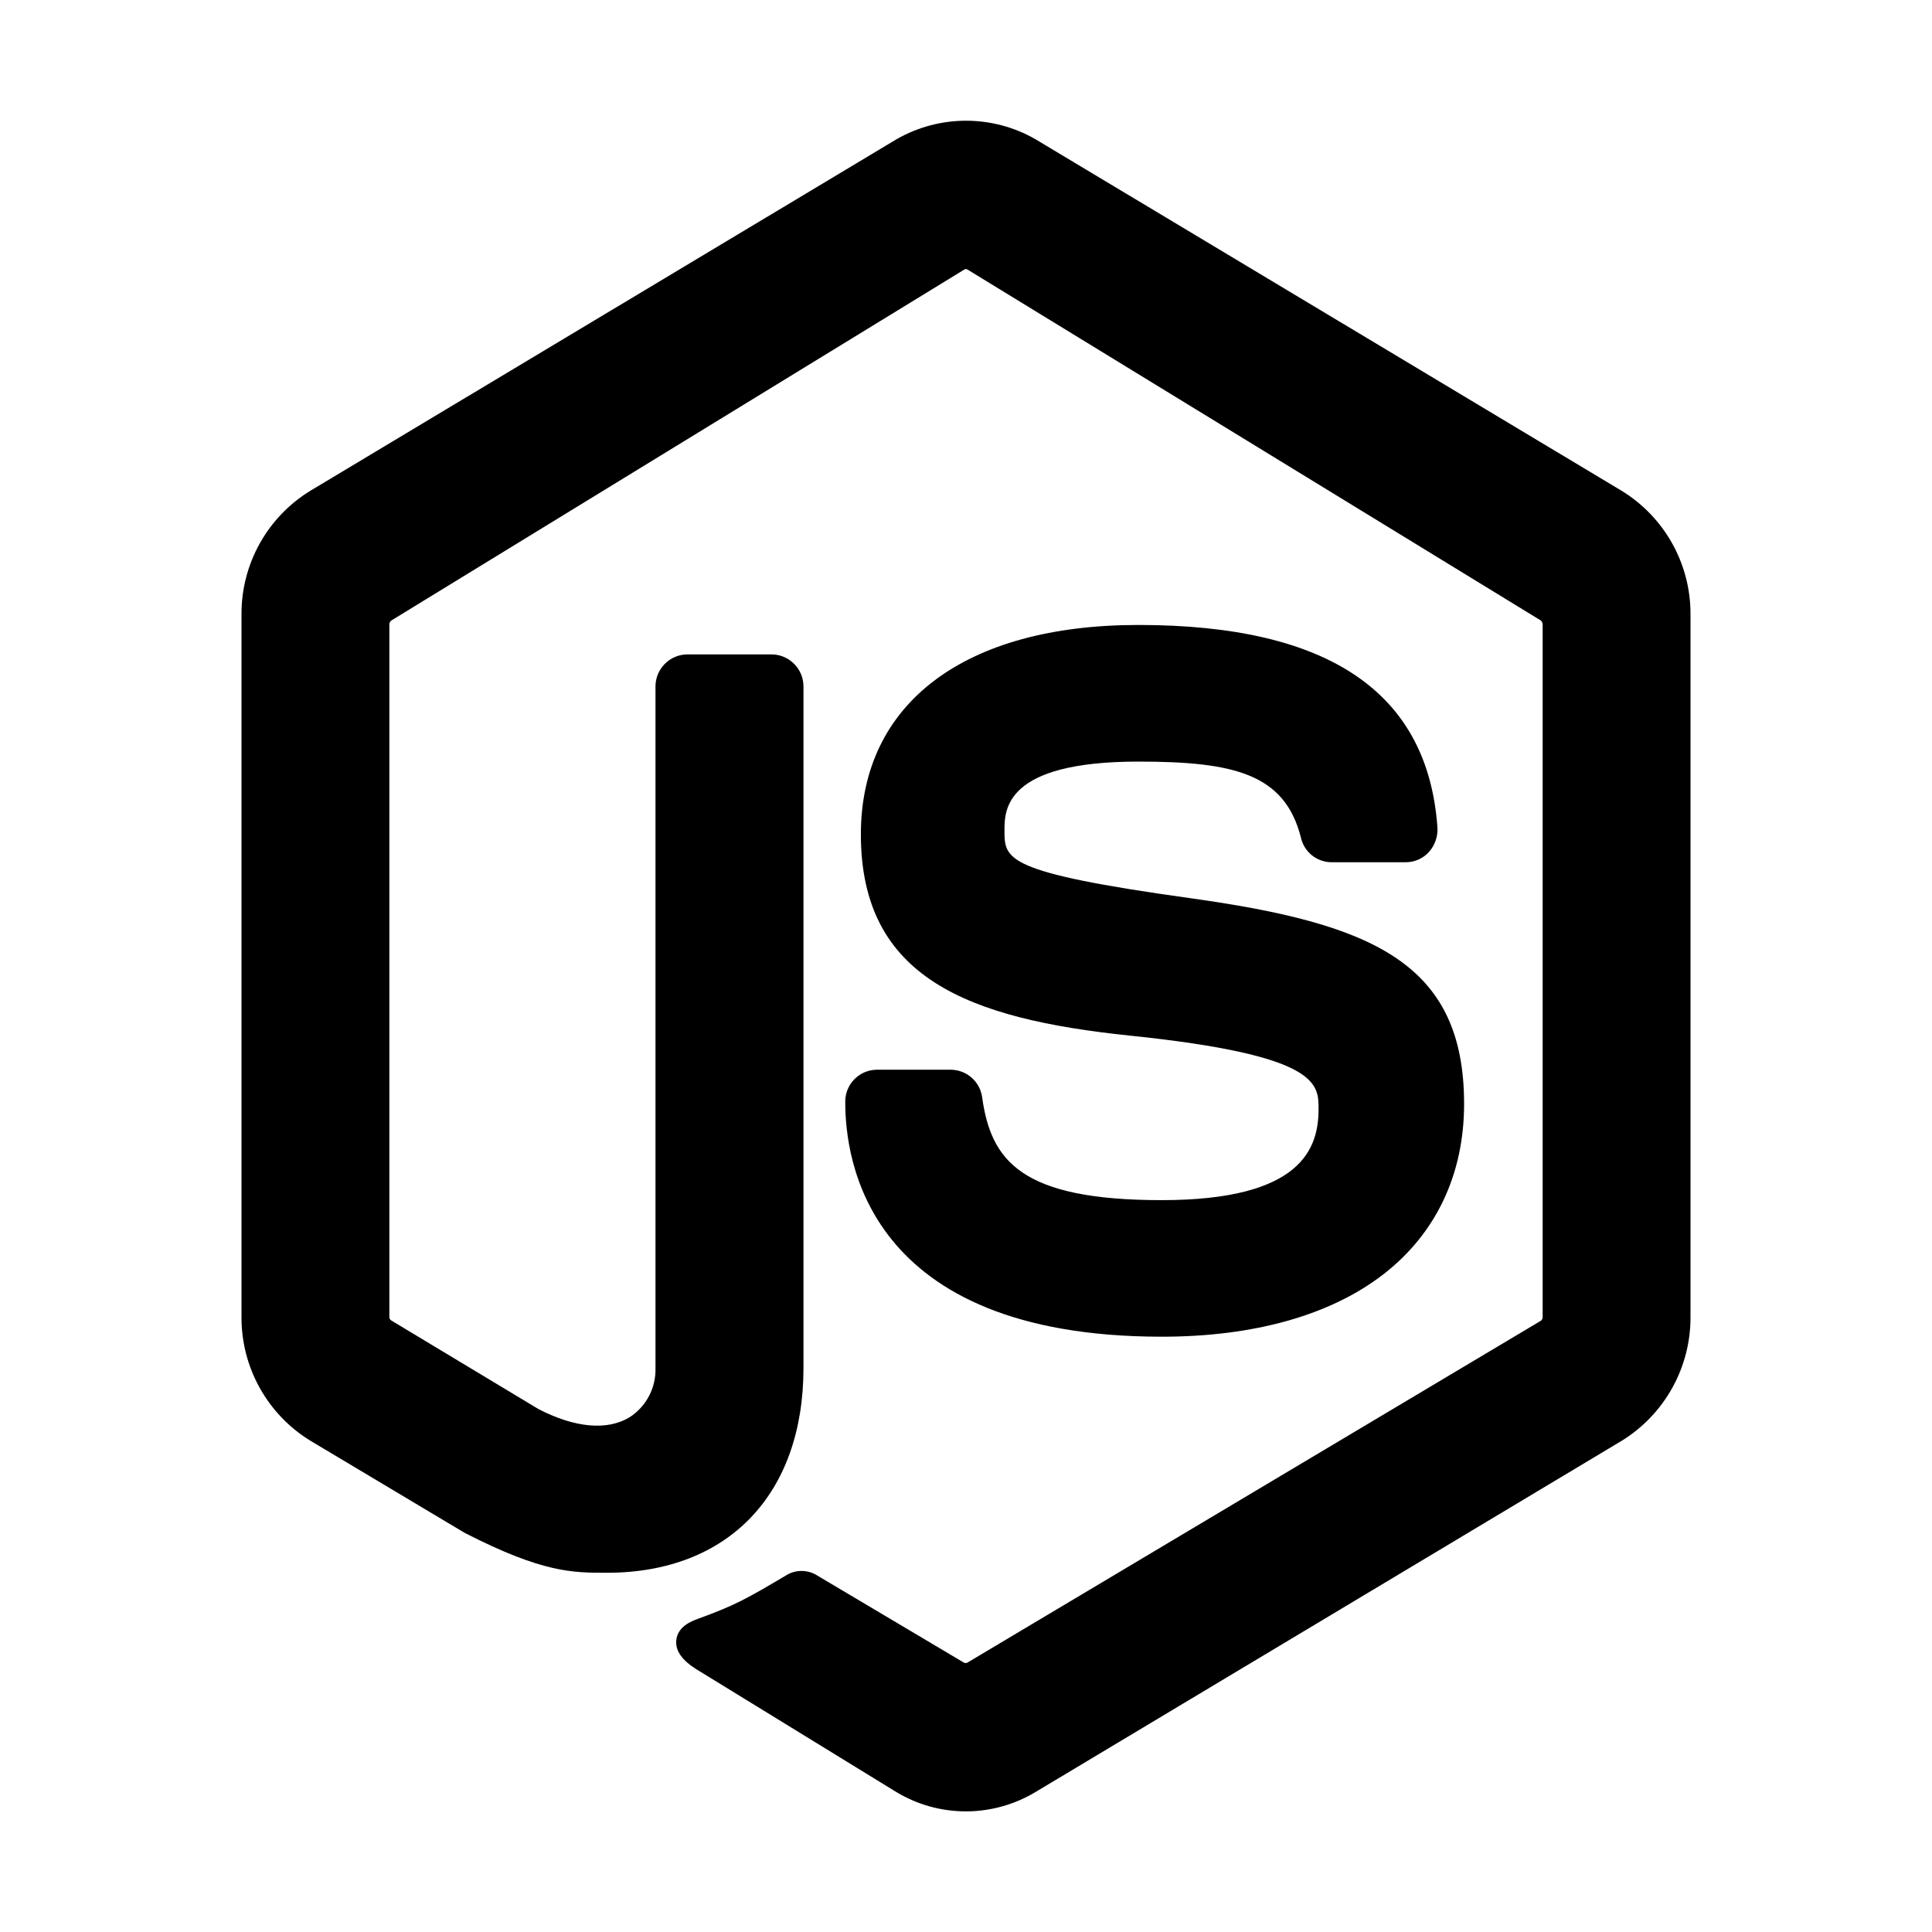
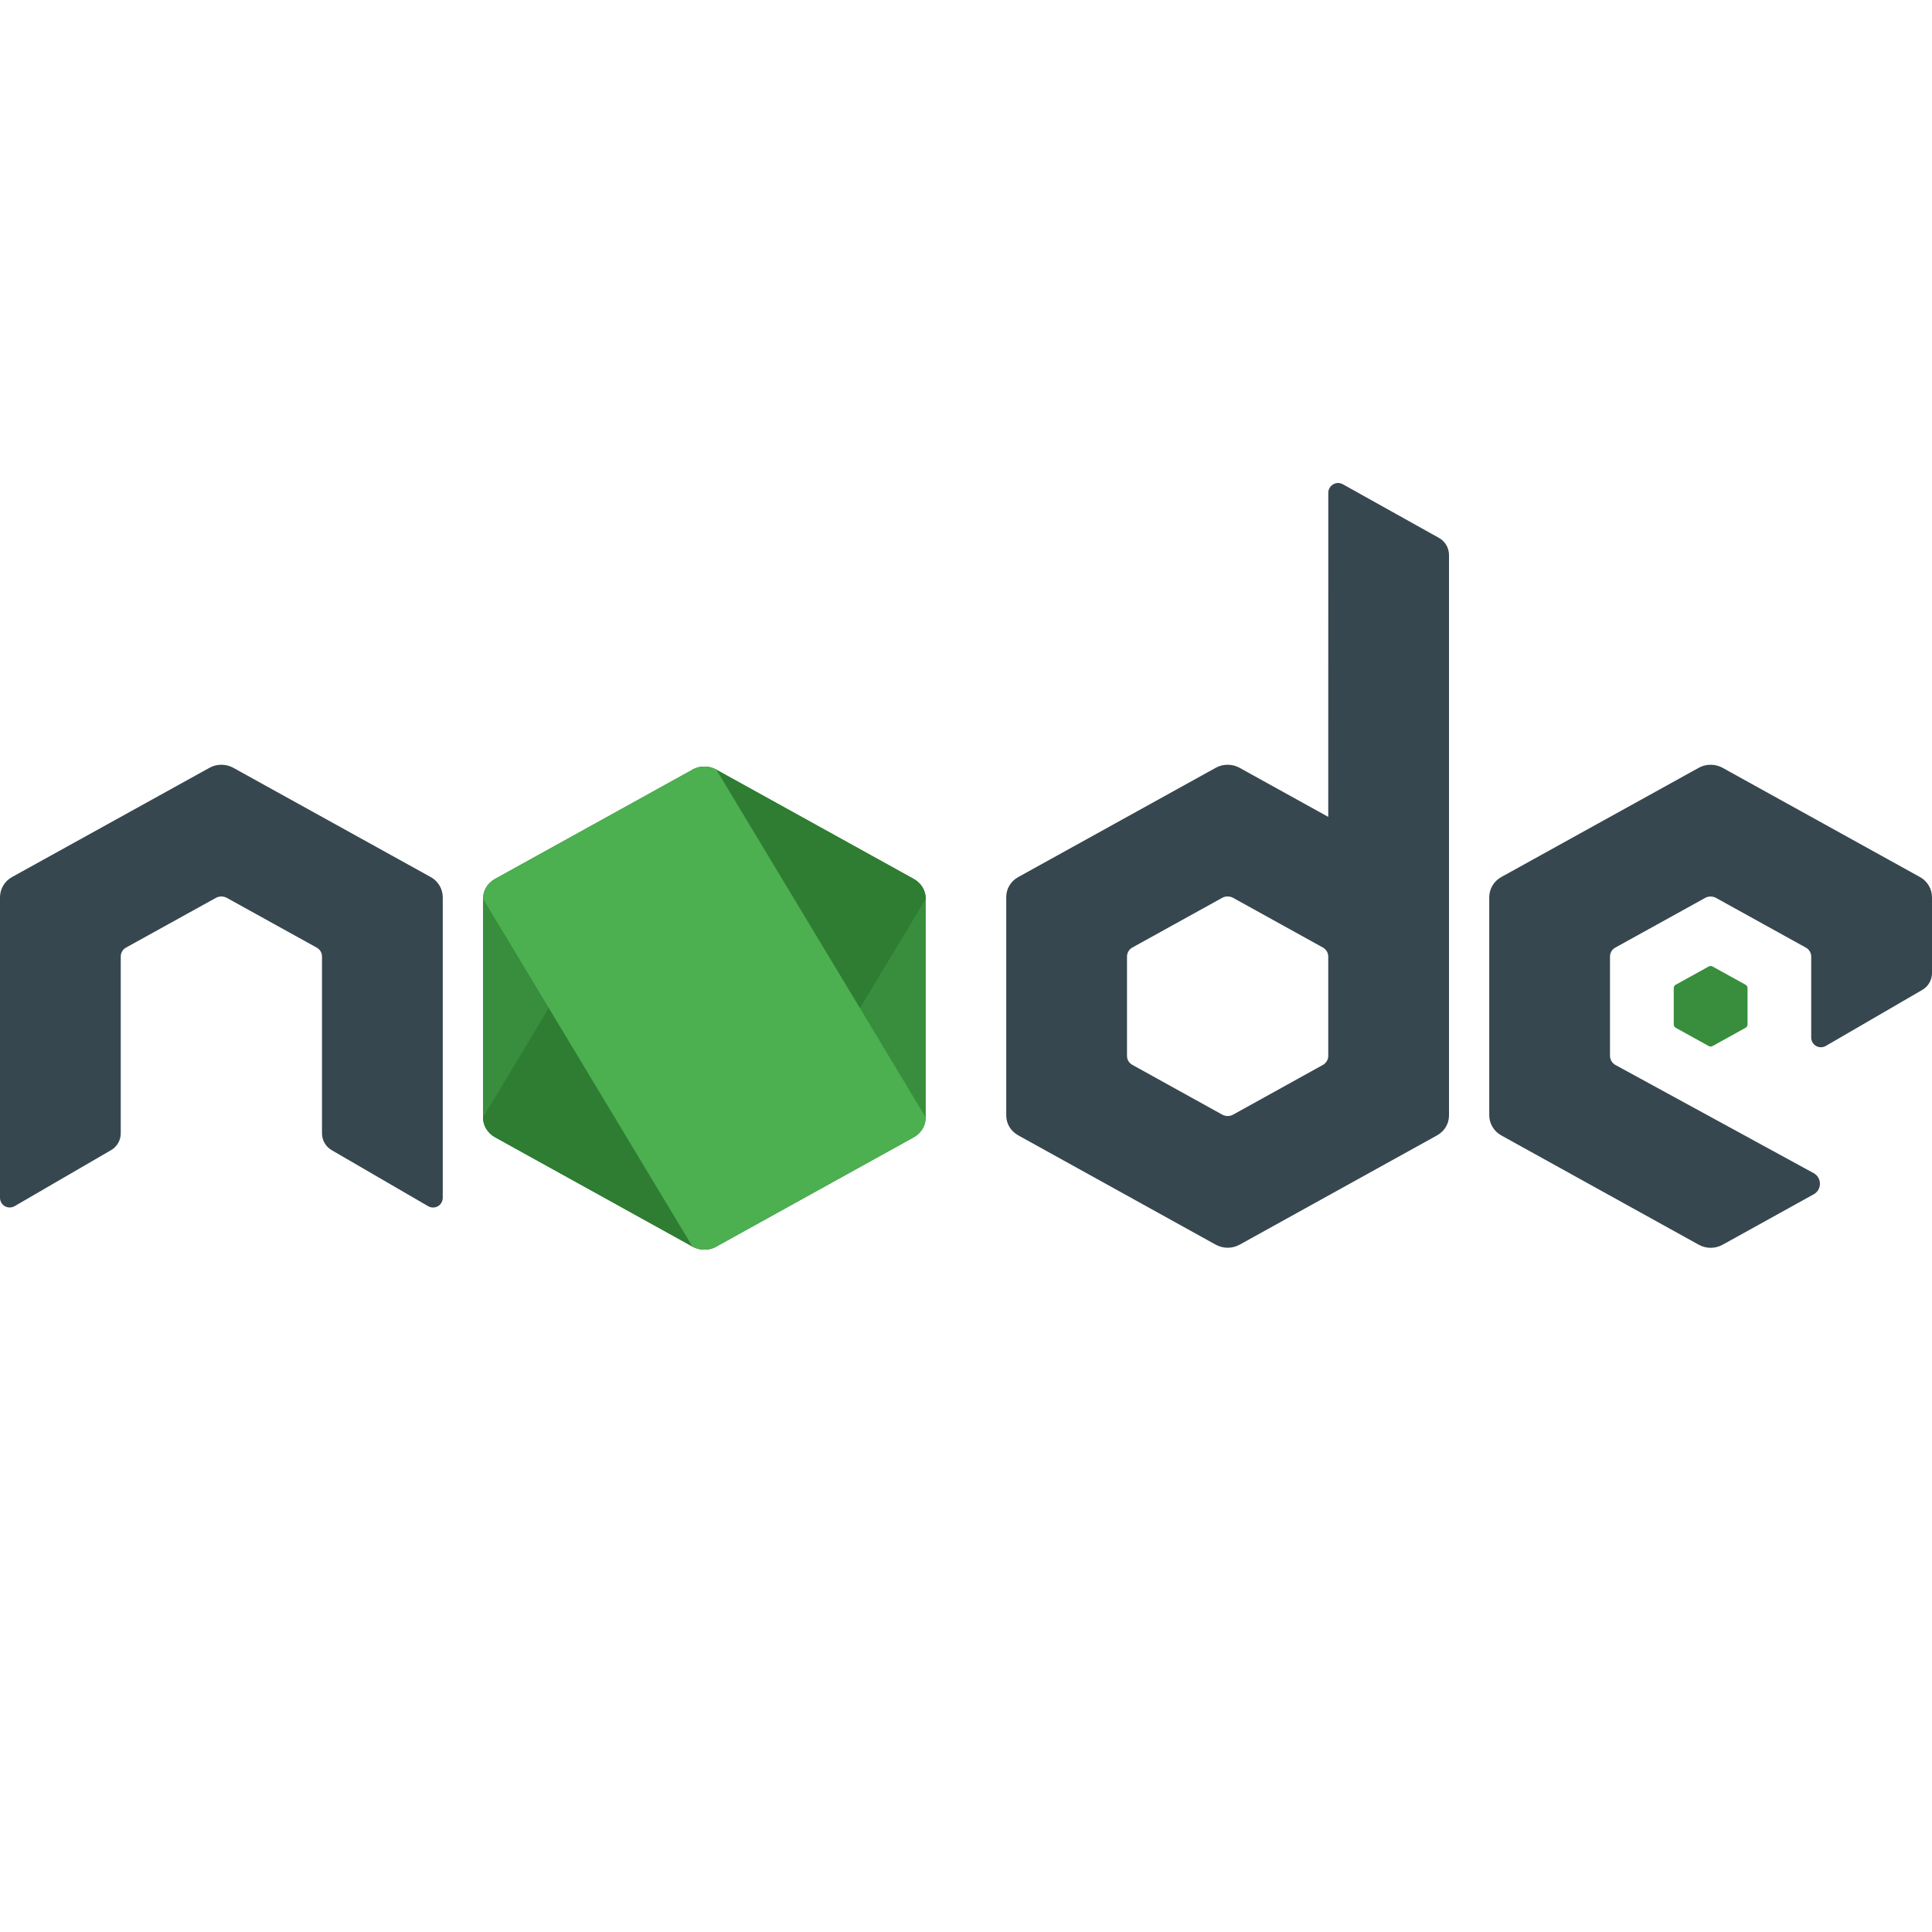
- <svg xmlns="http://www.w3.org/2000/svg" width="512" height="512" viewBox="0 0 512 512">
-   <path d="M429.76,130.07,274.33,36.85a37,37,0,0,0-36.65,0L82.24,130.06A38.2,38.2,0,0,0,64,162.83V349a38.26,38.26,0,0,0,18.24,32.8L123,406.14l.23.13c20.58,10.53,28.46,10.53,37.59,10.53,32.14,0,52.11-20.8,52.11-54.29V182a8.51,8.51,0,0,0-8.42-8.58H182.13a8.51,8.51,0,0,0-8.42,8.58V362.51a15,15,0,0,1-6.85,13.07c-5.9,3.6-14.47,2.84-24.14-2.15l-39.06-23.51a1.1,1.1,0,0,1-.48-.92V165.46a1.32,1.32,0,0,1,.59-1.06l151.84-93a.82.82,0,0,1,.73,0l151.93,93a1.34,1.34,0,0,1,.55,1.1V349a1.28,1.28,0,0,1-.45,1L256.31,440.65a1.22,1.22,0,0,1-.8,0l-38.83-23.06a7.8,7.8,0,0,0-7.83-.41l-.34.2c-10.72,6.35-13.6,8-23.54,11.62-1.62.59-5.43,2-5.76,5.77s3.29,6.45,6.51,8.32l51.9,31.87a35.67,35.67,0,0,0,18.3,5.07l.58,0h0a35.87,35.87,0,0,0,17.83-5.07l155.43-93.13A38.37,38.37,0,0,0,448,349V162.83A38.21,38.21,0,0,0,429.76,130.07Z" />
-   <path d="M307.88,318.05c-37.29,0-45.24-10.42-47.6-27.24a8.43,8.43,0,0,0-8.22-7.32h-19.8a8.44,8.44,0,0,0-8.26,8.58c0,14.58,5.12,62.17,83.92,62.17h0c24.38,0,44.66-5.7,58.63-16.49S388,311.26,388,292.55c0-37.55-24.5-47.83-72.75-54.55-49.05-6.82-49.05-10.29-49.05-17.89,0-5.47,0-18.28,35.46-18.28,25.23,0,38.74,3.19,43.06,20a8.35,8.35,0,0,0,8.06,6.67h19.87a8.24,8.24,0,0,0,6.16-2.86,8.91,8.91,0,0,0,2.12-6.44c-2.57-35.55-28.56-53.58-79.24-53.58-46.06,0-73.55,20.75-73.55,55.5,0,38.1,28.49,48.87,71.29,53.33,50,5.17,50,12.71,50,19.37C349.46,304.2,345.15,318.05,307.88,318.05Z" />
+ <svg xmlns="http://www.w3.org/2000/svg" viewBox="0 0 48 48" width="480px" height="480px">
+   <path fill="#388e3c" d="M17.204 19.122l-4.907 2.715C12.113 21.938 12 22.126 12 22.329v5.433c0 .203.113.39.297.492l4.908 2.717c.183.101.41.101.593 0l4.907-2.717C22.887 28.152 23 27.965 23 27.762v-5.433c0-.203-.113-.39-.297-.492l-4.906-2.715c-.092-.051-.195-.076-.297-.076-.103 0-.205.025-.297.076M42.451 24.013l-.818.452c-.031.017-.049.048-.049.082v.906c0 .034.019.065.049.082l.818.453c.031.017.068.017.099 0l.818-.453c.03-.017.049-.048.049-.082v-.906c0-.034-.019-.065-.05-.082l-.818-.452C42.534 24.004 42.517 24 42.5 24S42.466 24.004 42.451 24.013" />
+   <path fill="#37474f" d="M35.751,13.364l-2.389-1.333c-0.075-0.042-0.167-0.041-0.241,0.003 c-0.074,0.044-0.12,0.123-0.12,0.209L33,20.295l-2.203-1.219C30.705,19.025,30.602,19,30.5,19c-0.102,0-0.205,0.025-0.297,0.076 h0.001l-4.907,2.715C25.113,21.892,25,22.08,25,22.282v5.433c0,0.203,0.113,0.39,0.297,0.492l4.908,2.717 c0.183,0.101,0.41,0.101,0.593,0l4.907-2.717C35.887,28.106,36,27.918,36,27.715V13.788C36,13.612,35.904,13.45,35.751,13.364z M32.866,26.458l-2.23,1.235c-0.083,0.046-0.186,0.046-0.269,0l-2.231-1.235C28.051,26.412,28,26.326,28,26.234v-2.47 c0-0.092,0.051-0.177,0.135-0.224l2.231-1.234h-0.001c0.042-0.023,0.088-0.034,0.135-0.034c0.047,0,0.093,0.012,0.135,0.034 l2.23,1.234C32.949,23.587,33,23.673,33,23.765v2.47C33,26.326,32.949,26.412,32.866,26.458z" />
+   <path fill="#2e7d32" d="M17.204,19.122L12,27.762c0,0.203,0.113,0.39,0.297,0.492l4.908,2.717 c0.183,0.101,0.41,0.101,0.593,0L23,22.329c0-0.203-0.113-0.39-0.297-0.492l-4.906-2.715c-0.092-0.051-0.195-0.076-0.297-0.076 c-0.103,0-0.205,0.025-0.297,0.076" />
+   <path fill="#4caf50" d="M17.204,19.122l-4.907,2.715C12.113,21.938,12,22.126,12,22.329l5.204,8.642 c0.183,0.101,0.41,0.101,0.593,0l4.907-2.717C22.887,28.152,23,27.965,23,27.762l-5.203-8.64c-0.092-0.051-0.195-0.076-0.297-0.076 c-0.103,0-0.205,0.025-0.297,0.076" />
+   <path fill="#37474f" d="M47.703 21.791l-4.906-2.715C42.705 19.025 42.602 19 42.5 19c-.102 0-.205.025-.297.076h.001l-4.907 2.715C37.114 21.892 37 22.084 37 22.294v5.411c0 .209.114.402.297.503l4.908 2.717c.184.102.409.102.593 0l2.263-1.253c.207-.115.206-.412-.002-.526l-4.924-2.687C40.052 26.412 40 26.325 40 26.231v-2.466c0-.092.05-.177.13-.221l2.235-1.236h-.001c.042-.023.088-.034.135-.034.047 0 .093.012.135.034l2.235 1.237c.08.044.13.129.13.221v2.012c0 .086.046.166.121.209.075.042.167.042.242-.001l2.398-1.393c.148-.086.24-.245.24-.417v-1.88C48 22.085 47.886 21.892 47.703 21.791zM10.703 21.791l-4.906-2.715C5.705 19.025 5.602 19 5.5 19c-.102 0-.205.025-.297.076h.001l-4.907 2.715C.114 21.892 0 22.084 0 22.294v7.465c0 .086.046.166.121.209.075.042.167.042.242-.001l2.398-1.393C2.909 28.488 3 28.329 3 28.157v-4.393c0-.092.05-.177.13-.221l2.235-1.236H5.365c.042-.023.088-.034.135-.034.047 0 .093.012.135.034l2.235 1.237C7.95 23.588 8 23.673 8 23.765v4.393c0 .172.091.331.24.417l2.398 1.393c.075.043.167.043.242.001C10.954 29.925 11 29.845 11 29.759v-7.464C11 22.085 10.886 21.892 10.703 21.791z" />
</svg>
